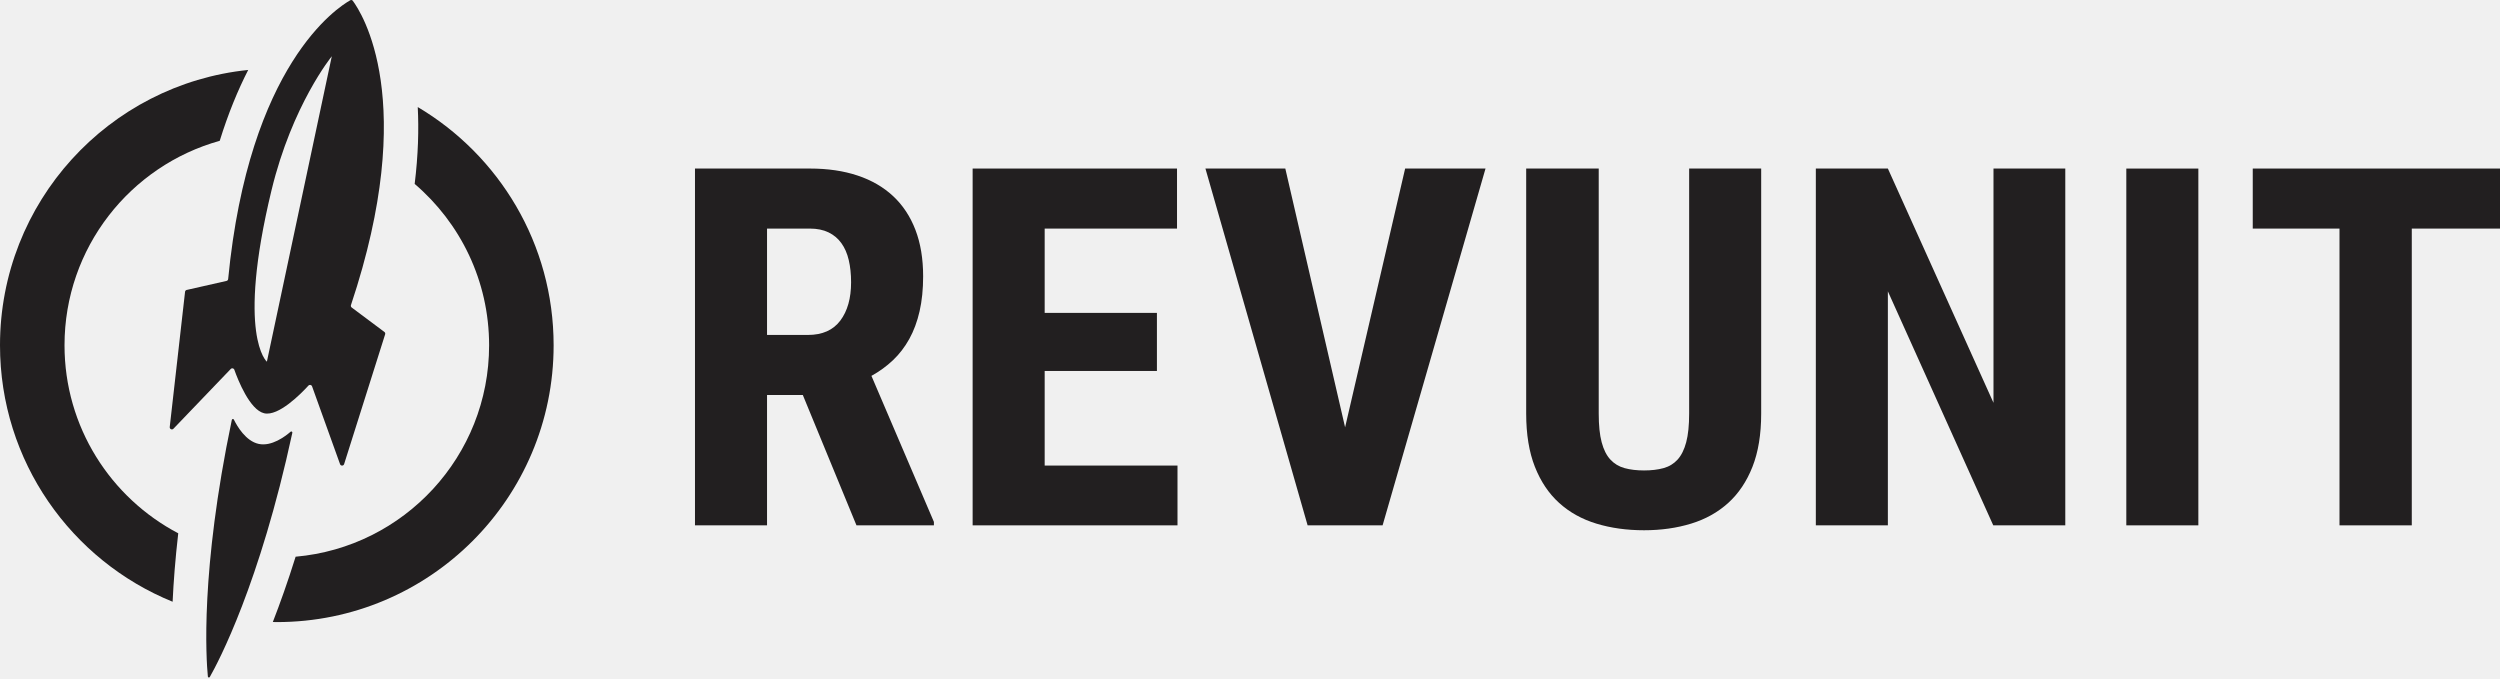
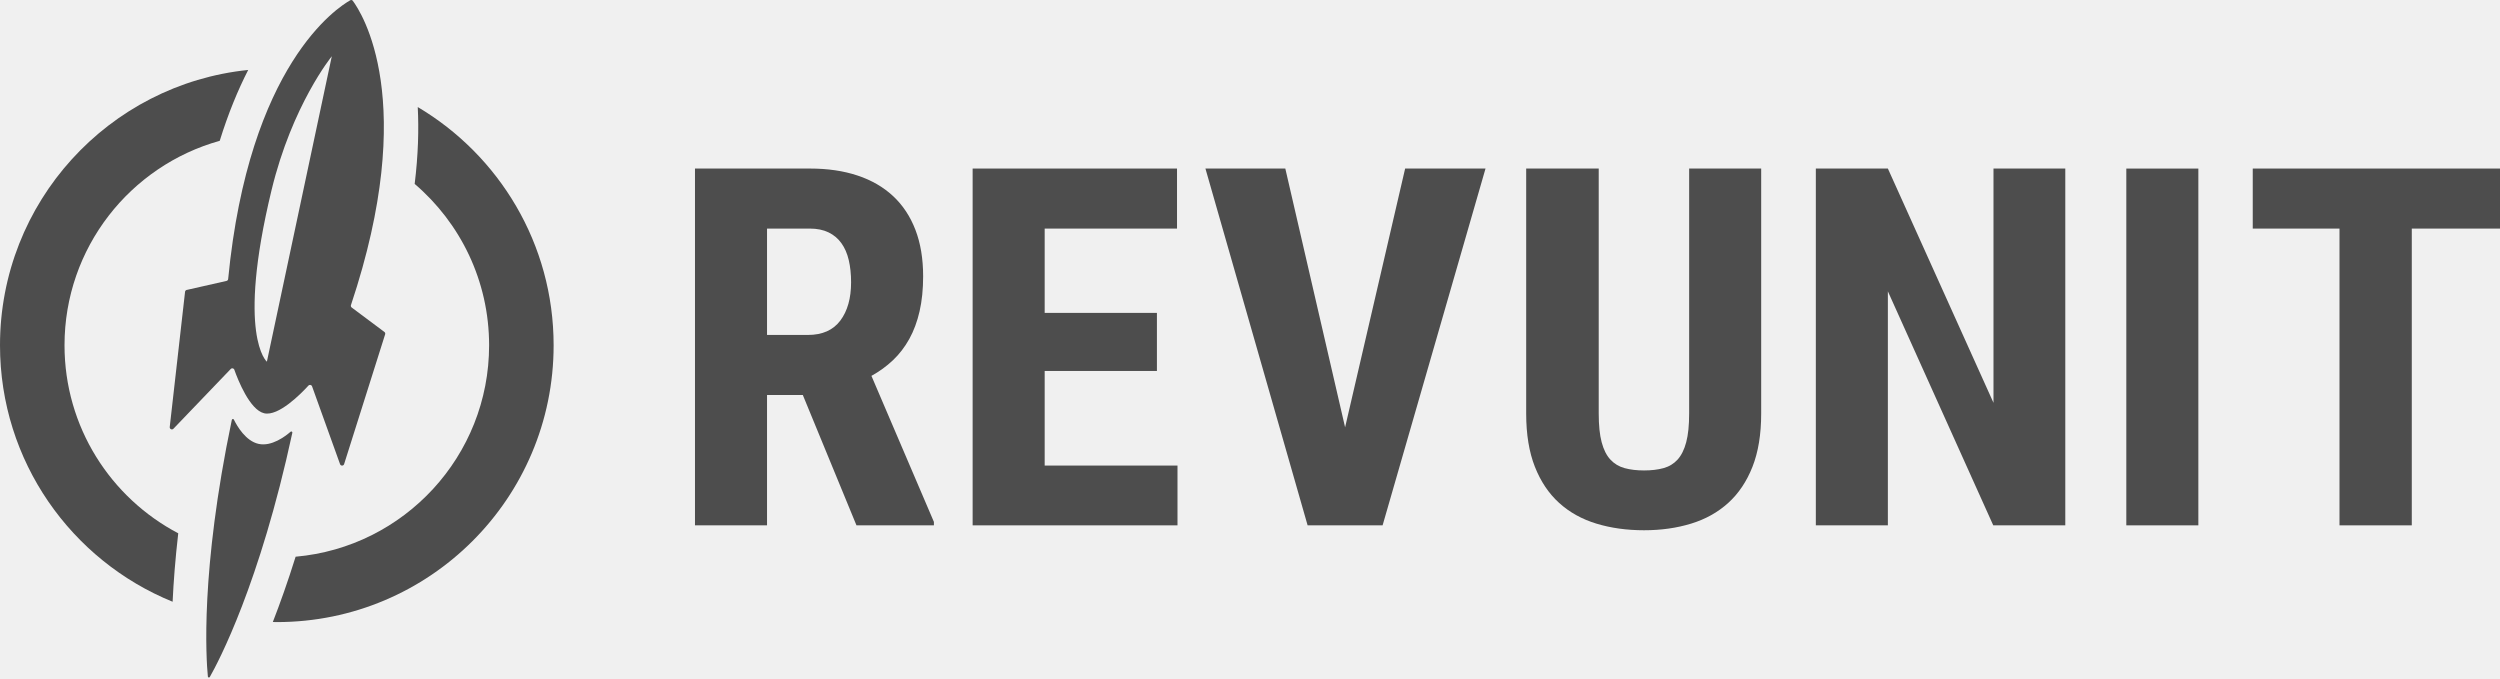
<svg xmlns="http://www.w3.org/2000/svg" xmlns:xlink="http://www.w3.org/1999/xlink" width="129px" height="35px" viewBox="0 0 129 35" version="1.1">
  <defs>
    <polygon id="path-1" points="0 34.96 129 34.96 129 3.58333333e-05 0 3.58333333e-05" />
+     <polygon id="path-3" points="0 34.96 129 34.96 129 3.58333333e-05 0 3.58333333e-05" />
  </defs>
-   <g id="Symbols" stroke="none" stroke-width="1" fill="none" fill-rule="evenodd">
-     <g id="Page-1">
-       <path d="M9.197,27.518 C9.042,28.869 8.954,30.045 8.907,31.05 C3.684,28.926 3.58333333e-05,23.803 3.58333333e-05,17.817 C3.58333333e-05,10.427 5.613,4.348 12.807,3.609 C12.283,4.633 11.78,5.841 11.338,7.266 C6.72,8.553 3.329,12.788 3.329,17.817 C3.329,22.03 5.709,25.685 9.197,27.518 Z" id="Fill-1" fill="#221F20" />
-       <path d="M21.556,5.524 C21.615,6.681 21.58,7.998 21.397,9.49 C23.747,11.499 25.238,14.483 25.238,17.817 C25.238,23.539 20.849,28.234 15.254,28.726 C14.846,30.032 14.446,31.15 14.078,32.095 C14.147,32.096 14.215,32.1 14.284,32.1 C22.172,32.1 28.567,25.706 28.567,17.817 C28.567,12.584 25.752,8.012 21.556,5.524" id="Fill-3" fill="#221F20" />
-       <path d="M13.35,22.906 C12.68,22.763 12.233,21.987 12.068,21.651 C12.044,21.602 11.973,21.614 11.962,21.667 C10.325,29.49 10.639,34.019 10.726,34.911 C10.731,34.964 10.801,34.978 10.827,34.932 C11.271,34.15 13.399,30.141 15.085,22.331 C15.096,22.28 15.036,22.242 14.996,22.276 C14.717,22.519 14.017,23.048 13.35,22.906" id="Fill-5" fill="#221F20" />
-       <path d="M13.771,18.664 C13.771,18.664 12.196,17.339 14.008,9.827 C15.073,5.412 17.121,2.903 17.121,2.903 L13.771,18.664 Z M19.834,17.128 L18.148,15.868 C18.109,15.84 18.094,15.789 18.109,15.744 C21.637,5.182 18.646,0.633 18.203,0.04 C18.173,-0 18.119,-0.012 18.075,0.013 C17.429,0.375 12.847,3.314 11.773,14.397 C11.769,14.445 11.735,14.484 11.689,14.495 C11.348,14.572 9.974,14.883 9.634,14.961 C9.588,14.971 9.554,15.009 9.549,15.056 L8.758,22.034 C8.747,22.139 8.876,22.2 8.949,22.123 L11.906,19.039 C11.963,18.979 12.063,18.999 12.091,19.077 C12.276,19.599 12.886,21.149 13.629,21.324 C14.372,21.5 15.538,20.309 15.916,19.896 C15.972,19.835 16.073,19.856 16.102,19.934 L17.547,23.951 C17.583,24.051 17.725,24.048 17.757,23.946 L19.873,17.251 C19.888,17.205 19.872,17.156 19.834,17.128 L19.834,17.128 Z" id="Fill-7" fill="#221F20" />
-       <path d="M39.579,17.283 L41.691,17.283 C42.432,17.283 42.989,17.036 43.36,16.543 C43.731,16.05 43.916,15.391 43.916,14.565 C43.916,14.143 43.876,13.762 43.796,13.42 C43.716,13.079 43.589,12.788 43.416,12.548 C43.244,12.307 43.023,12.122 42.753,11.991 C42.483,11.861 42.163,11.795 41.792,11.795 L39.579,11.795 L39.579,17.283 Z M41.425,20.381 L39.579,20.381 L39.579,27.108 L35.861,27.108 L35.861,8.697 L41.792,8.697 C42.711,8.697 43.53,8.817 44.251,9.058 C44.972,9.298 45.583,9.652 46.085,10.12 C46.586,10.587 46.97,11.168 47.235,11.858 C47.501,12.55 47.634,13.351 47.634,14.261 C47.634,14.927 47.572,15.528 47.45,16.063 C47.328,16.598 47.151,17.074 46.919,17.492 C46.687,17.909 46.407,18.274 46.079,18.585 C45.75,18.897 45.379,19.167 44.966,19.395 L48.19,26.931 L48.19,27.108 L44.194,27.108 L41.425,20.381 Z" id="Fill-9" fill="#221F20" />
-       <polygon id="Fill-11" fill="#221F20" points="59.697 19.142 53.905 19.142 53.905 24.023 60.759 24.023 60.759 27.108 50.188 27.108 50.188 8.697 60.734 8.697 60.734 11.795 53.905 11.795 53.905 16.145 59.697 16.145" />
-       <polygon id="Fill-13" fill="#221F20" points="69.407 22.05 72.505 8.697 76.653 8.697 71.342 27.108 67.473 27.108 62.2 8.697 66.322 8.697" />
-       <path d="M90.877,8.697 L90.877,21.342 C90.877,22.412 90.727,23.327 90.428,24.086 C90.129,24.844 89.712,25.466 89.177,25.951 C88.641,26.436 88.003,26.792 87.261,27.019 C86.519,27.247 85.71,27.361 84.833,27.361 C83.94,27.361 83.12,27.247 82.374,27.019 C81.628,26.792 80.987,26.436 80.452,25.951 C79.916,25.466 79.499,24.844 79.2,24.086 C78.901,23.327 78.751,22.412 78.751,21.342 L78.751,8.697 L82.494,8.697 L82.494,21.342 C82.494,21.949 82.545,22.442 82.646,22.821 C82.747,23.201 82.896,23.498 83.095,23.713 C83.292,23.927 83.537,24.075 83.828,24.155 C84.119,24.236 84.454,24.275 84.833,24.275 C85.212,24.275 85.547,24.236 85.838,24.155 C86.129,24.075 86.371,23.927 86.565,23.713 C86.759,23.498 86.907,23.201 87.008,22.821 C87.109,22.442 87.16,21.949 87.16,21.342 L87.16,8.697 L90.877,8.697 Z" id="Fill-15" fill="#221F20" />
-       <polygon id="Fill-17" fill="#221F20" points="106.569 27.108 102.852 27.108 97.414 15.032 97.414 27.108 93.697 27.108 93.697 8.697 97.414 8.697 102.864 20.785 102.864 8.697 106.569 8.697" />
-       <mask id="mask-2" fill="white">
-         <use xlink:href="#path-1" />
-       </mask>
-       <g id="Clip-20" />
-       <polygon id="Fill-19" fill="#221F20" mask="url(#mask-2)" points="109.718 27.108 113.435 27.108 113.435 8.698 109.718 8.698" />
-       <polygon id="Fill-21" fill="#221F20" mask="url(#mask-2)" points="129 11.795 124.448 11.795 124.448 27.108 120.718 27.108 120.718 11.795 116.242 11.795 116.242 8.697 129 8.697" />
+   <g id="Page-1" stroke="none" stroke-width="1" fill="none" fill-rule="evenodd">
+     <g id="logo--large">
+       <g id="Symbols">
+         <g id="Page-1">
+           <path d="M9.197,27.518 C9.042,28.869 8.954,30.045 8.907,31.05 C3.684,28.926 3.58333333e-05,23.803 3.58333333e-05,17.817 C3.58333333e-05,10.427 5.613,4.348 12.807,3.609 C12.283,4.633 11.78,5.841 11.338,7.266 C6.72,8.553 3.329,12.788 3.329,17.817 C3.329,22.03 5.709,25.685 9.197,27.518 Z" id="Fill-1" fill="#4D4D4D" fill-rule="nonzero" />
+           <path d="M21.556,5.524 C21.615,6.681 21.58,7.998 21.397,9.49 C23.747,11.499 25.238,14.483 25.238,17.817 C25.238,23.539 20.849,28.234 15.254,28.726 C14.846,30.032 14.446,31.15 14.078,32.095 C14.147,32.096 14.215,32.1 14.284,32.1 C22.172,32.1 28.567,25.706 28.567,17.817 C28.567,12.584 25.752,8.012 21.556,5.524" id="Fill-3" fill="#4D4D4D" fill-rule="nonzero" />
+           <path d="M13.35,22.906 C12.68,22.763 12.233,21.987 12.068,21.651 C12.044,21.602 11.973,21.614 11.962,21.667 C10.325,29.49 10.639,34.019 10.726,34.911 C10.731,34.964 10.801,34.978 10.827,34.932 C11.271,34.15 13.399,30.141 15.085,22.331 C15.096,22.28 15.036,22.242 14.996,22.276 C14.717,22.519 14.017,23.048 13.35,22.906" id="Fill-5" fill="#4D4D4D" fill-rule="nonzero" />
+           <path d="M13.771,18.664 C13.771,18.664 12.196,17.339 14.008,9.827 C15.073,5.412 17.121,2.903 17.121,2.903 L13.771,18.664 Z M19.834,17.128 L18.148,15.868 C18.109,15.84 18.094,15.789 18.109,15.744 C21.637,5.182 18.646,0.633 18.203,0.04 C18.173,-0 18.119,-0.012 18.075,0.013 C17.429,0.375 12.847,3.314 11.773,14.397 C11.769,14.445 11.735,14.484 11.689,14.495 C11.348,14.572 9.974,14.883 9.634,14.961 C9.588,14.971 9.554,15.009 9.549,15.056 L8.758,22.034 C8.747,22.139 8.876,22.2 8.949,22.123 L11.906,19.039 C11.963,18.979 12.063,18.999 12.091,19.077 C12.276,19.599 12.886,21.149 13.629,21.324 C14.372,21.5 15.538,20.309 15.916,19.896 C15.972,19.835 16.073,19.856 16.102,19.934 L17.547,23.951 C17.583,24.051 17.725,24.048 17.757,23.946 L19.873,17.251 C19.888,17.205 19.872,17.156 19.834,17.128 L19.834,17.128 Z" id="Fill-7" fill="#4D4D4D" fill-rule="nonzero" />
+           <path d="M39.579,17.283 L41.691,17.283 C42.432,17.283 42.989,17.036 43.36,16.543 C43.731,16.05 43.916,15.391 43.916,14.565 C43.916,14.143 43.876,13.762 43.796,13.42 C43.716,13.079 43.589,12.788 43.416,12.548 C43.244,12.307 43.023,12.122 42.753,11.991 C42.483,11.861 42.163,11.795 41.792,11.795 L39.579,11.795 L39.579,17.283 Z M41.425,20.381 L39.579,20.381 L39.579,27.108 L35.861,27.108 L35.861,8.697 L41.792,8.697 C42.711,8.697 43.53,8.817 44.251,9.058 C44.972,9.298 45.583,9.652 46.085,10.12 C46.586,10.587 46.97,11.168 47.235,11.858 C47.501,12.55 47.634,13.351 47.634,14.261 C47.634,14.927 47.572,15.528 47.45,16.063 C47.328,16.598 47.151,17.074 46.919,17.492 C46.687,17.909 46.407,18.274 46.079,18.585 C45.75,18.897 45.379,19.167 44.966,19.395 L48.19,26.931 L48.19,27.108 L44.194,27.108 L41.425,20.381 Z" id="Fill-9" fill="#4D4D4D" fill-rule="nonzero" />
+           <polygon id="Fill-11" fill="#4D4D4D" fill-rule="nonzero" points="59.697 19.142 53.905 19.142 53.905 24.023 60.759 24.023 60.759 27.108 50.188 27.108 50.188 8.697 60.734 8.697 60.734 11.795 53.905 11.795 53.905 16.145 59.697 16.145" />
+           <polygon id="Fill-13" fill="#4D4D4D" fill-rule="nonzero" points="69.407 22.05 72.505 8.697 76.653 8.697 71.342 27.108 67.473 27.108 62.2 8.697 66.322 8.697" />
+           <path d="M90.877,8.697 L90.877,21.342 C90.877,22.412 90.727,23.327 90.428,24.086 C90.129,24.844 89.712,25.466 89.177,25.951 C88.641,26.436 88.003,26.792 87.261,27.019 C86.519,27.247 85.71,27.361 84.833,27.361 C83.94,27.361 83.12,27.247 82.374,27.019 C81.628,26.792 80.987,26.436 80.452,25.951 C79.916,25.466 79.499,24.844 79.2,24.086 C78.901,23.327 78.751,22.412 78.751,21.342 L78.751,8.697 L82.494,8.697 L82.494,21.342 C82.494,21.949 82.545,22.442 82.646,22.821 C82.747,23.201 82.896,23.498 83.095,23.713 C83.292,23.927 83.537,24.075 83.828,24.155 C84.119,24.236 84.454,24.275 84.833,24.275 C85.212,24.275 85.547,24.236 85.838,24.155 C86.129,24.075 86.371,23.927 86.565,23.713 C86.759,23.498 86.907,23.201 87.008,22.821 C87.109,22.442 87.16,21.949 87.16,21.342 L87.16,8.697 L90.877,8.697 Z" id="Fill-15" fill="#4D4D4D" fill-rule="nonzero" />
+           <polygon id="Fill-17" fill="#4D4D4D" fill-rule="nonzero" points="106.569 27.108 102.852 27.108 97.414 15.032 97.414 27.108 93.697 27.108 93.697 8.697 97.414 8.697 102.864 20.785 102.864 8.697 106.569 8.697" />
+           <g id="Fill-19-Clipped">
+             <mask id="mask-2" fill="white">
+               <use xlink:href="#path-1" />
+             </mask>
+             <g id="path-1" />
+             <polygon id="Fill-19" fill="#4D4D4D" fill-rule="nonzero" mask="url(#mask-2)" points="109.718 27.108 113.435 27.108 113.435 8.698 109.718 8.698" />
+           </g>
+           <g id="Fill-21-Clipped">
+             <mask id="mask-4" fill="white">
+               <use xlink:href="#path-3" />
+             </mask>
+             <g id="path-1" />
+             <polygon id="Fill-21" fill="#4D4D4D" fill-rule="nonzero" mask="url(#mask-4)" points="129 11.795 124.448 11.795 124.448 27.108 120.718 27.108 120.718 11.795 116.242 11.795 116.242 8.697 129 8.697" />
+           </g>
+         </g>
+       </g>
    </g>
  </g>
</svg>
